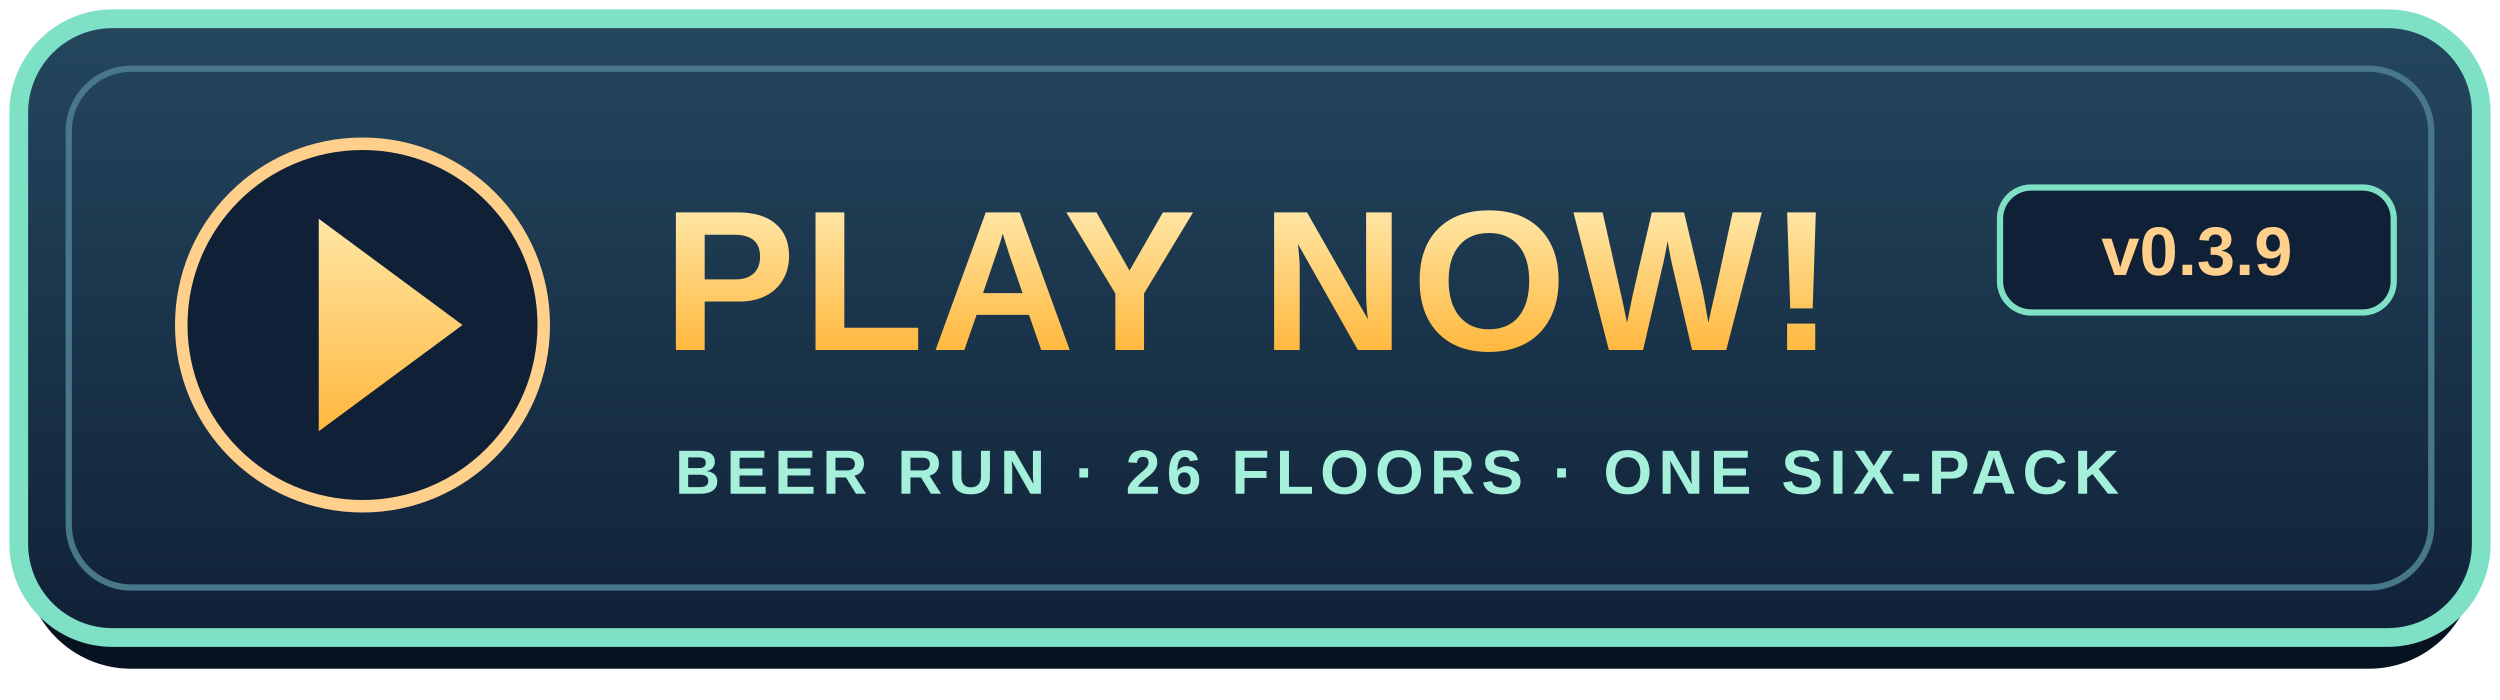
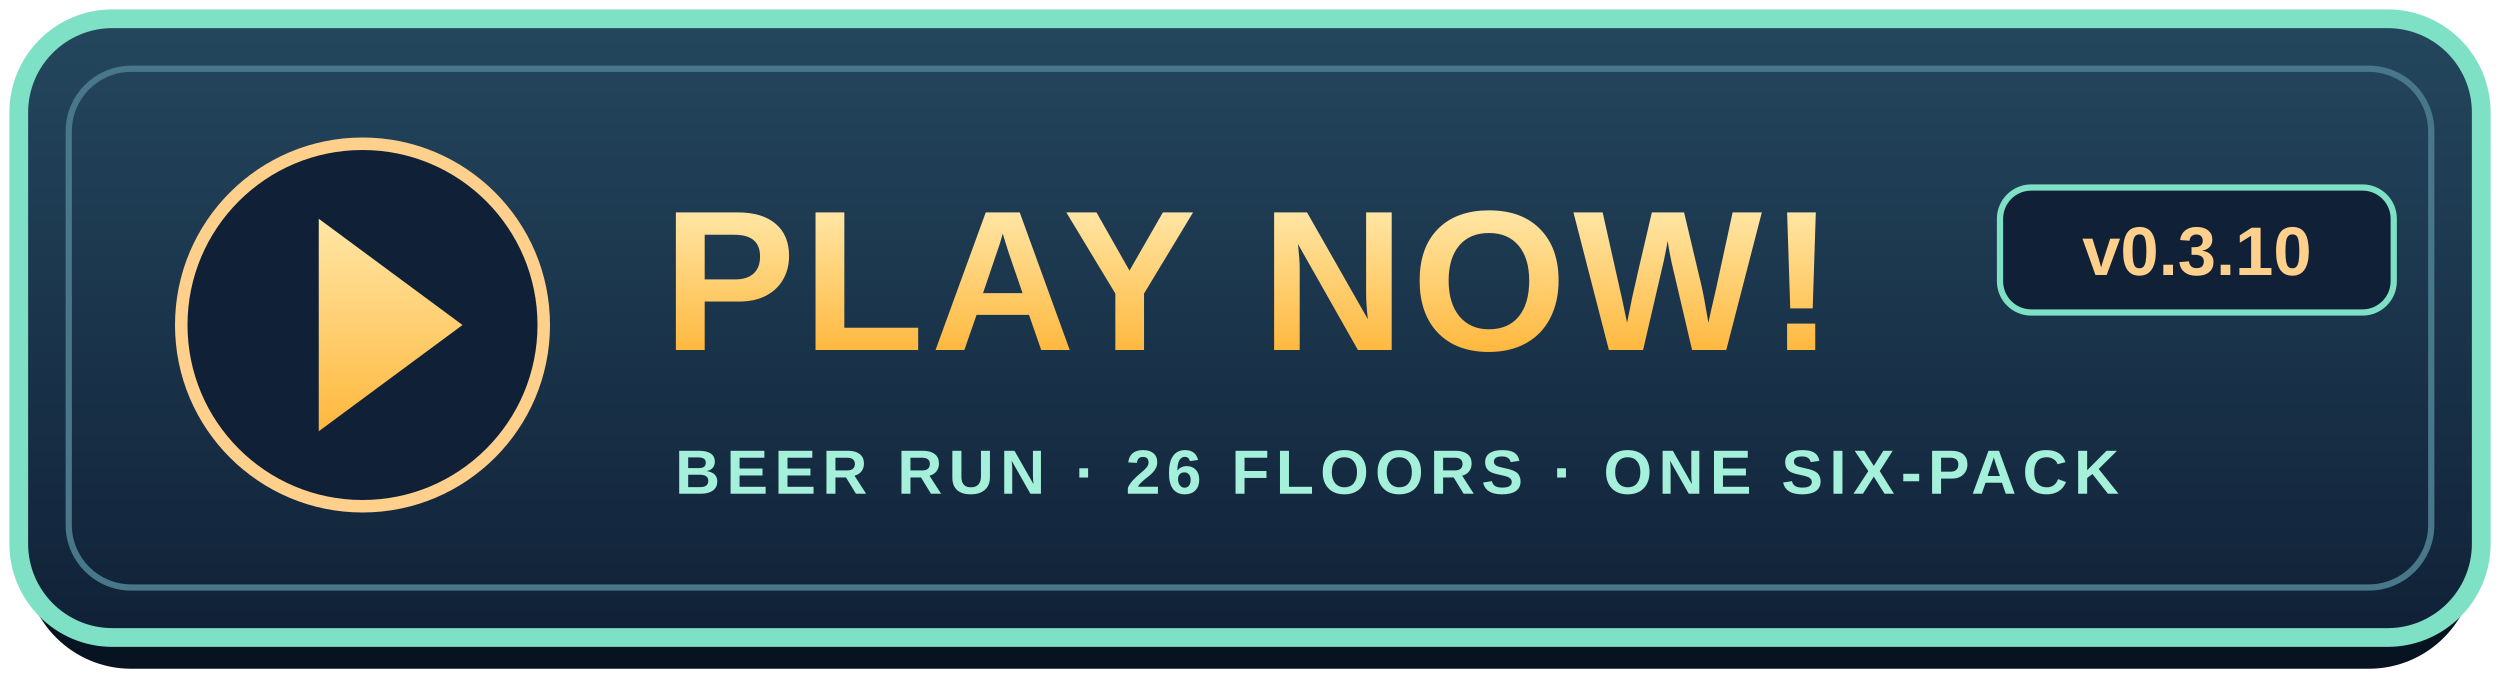
- <svg xmlns="http://www.w3.org/2000/svg" width="400" height="112" viewBox="0 0 400 112" role="img" aria-label="Play Now! Seth Happens Beer Run version 0.3.9">
+ <svg xmlns="http://www.w3.org/2000/svg" width="400" height="112" viewBox="0 0 400 112" role="img" aria-label="Play Now! Seth Happens Beer Run version 0.3.10">
  <defs>
    <linearGradient id="bg" x2="0" y2="1">
      <stop stop-color="#24475e" />
      <stop offset="1" stop-color="#102137" />
    </linearGradient>
    <linearGradient id="gold" x2="0" y2="1">
      <stop stop-color="#ffe6a5" />
      <stop offset="1" stop-color="#ffb83e" />
    </linearGradient>
  </defs>
  <rect x="4" y="9" width="392" height="98" rx="17" fill="#071321" />
  <rect x="3" y="3" width="394" height="99" rx="15" fill="url(#bg)" stroke="#7ee0c5" stroke-width="3" />
  <rect x="11" y="11" width="378" height="83" rx="10" fill="none" stroke="#48778a" />
  <circle cx="58" cy="52" r="29" fill="#102137" stroke="#ffd08b" stroke-width="2" />
  <path d="M51 35L74 52L51 69Z" fill="url(#gold)" />
  <text x="106" y="56" fill="url(#gold)" font-family="Arial,Helvetica,sans-serif" font-size="32" font-weight="900" letter-spacing="1">PLAY NOW!</text>
  <rect x="320" y="30" width="63" height="20" rx="5" fill="#102137" stroke="#7ee0c5" />
-   <text x="351.5" y="44" text-anchor="middle" fill="#ffd08b" font-family="Arial,Helvetica,sans-serif" font-size="11" font-weight="700">v0.3.9</text>
+   <text x="351.5" y="44" text-anchor="middle" fill="#ffd08b" font-family="Arial,Helvetica,sans-serif" font-size="11" font-weight="700">v0.3.10</text>
  <text x="108" y="79" fill="#a4f0da" font-family="Arial,Helvetica,sans-serif" font-size="10" font-weight="700" letter-spacing="1">BEER RUN · 26 FLOORS · ONE SIX-PACK</text>
</svg>
